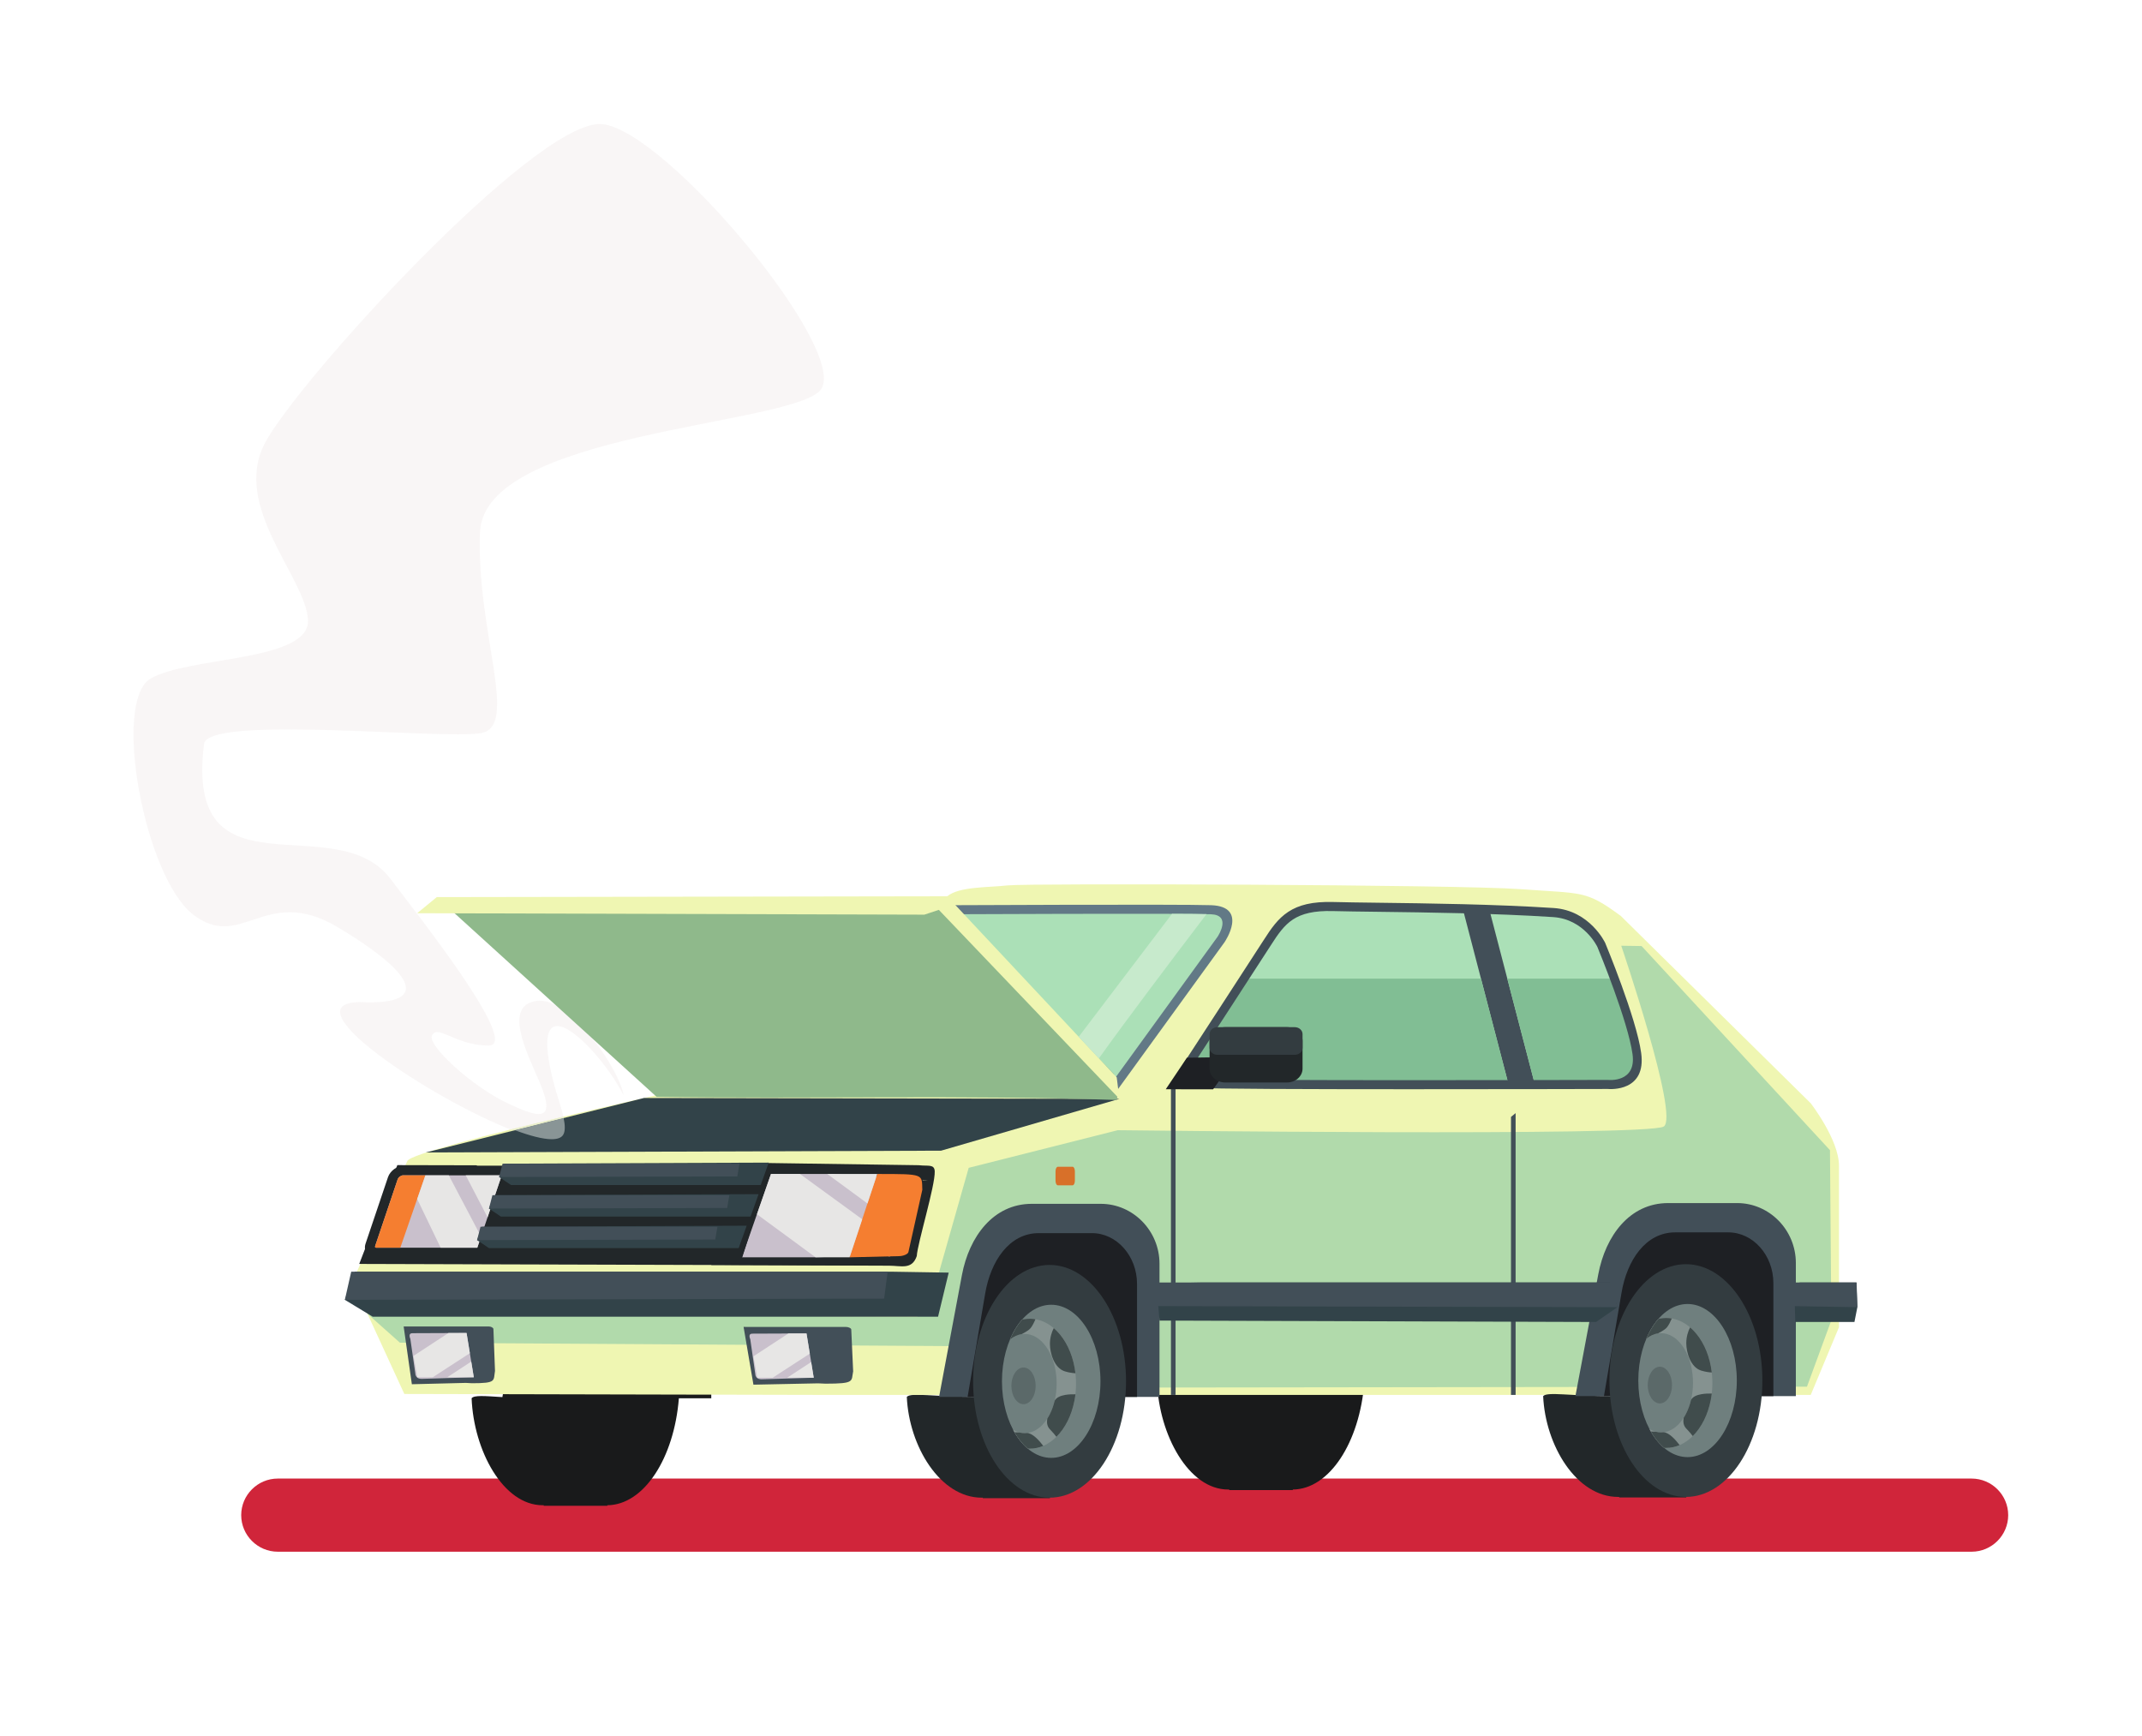
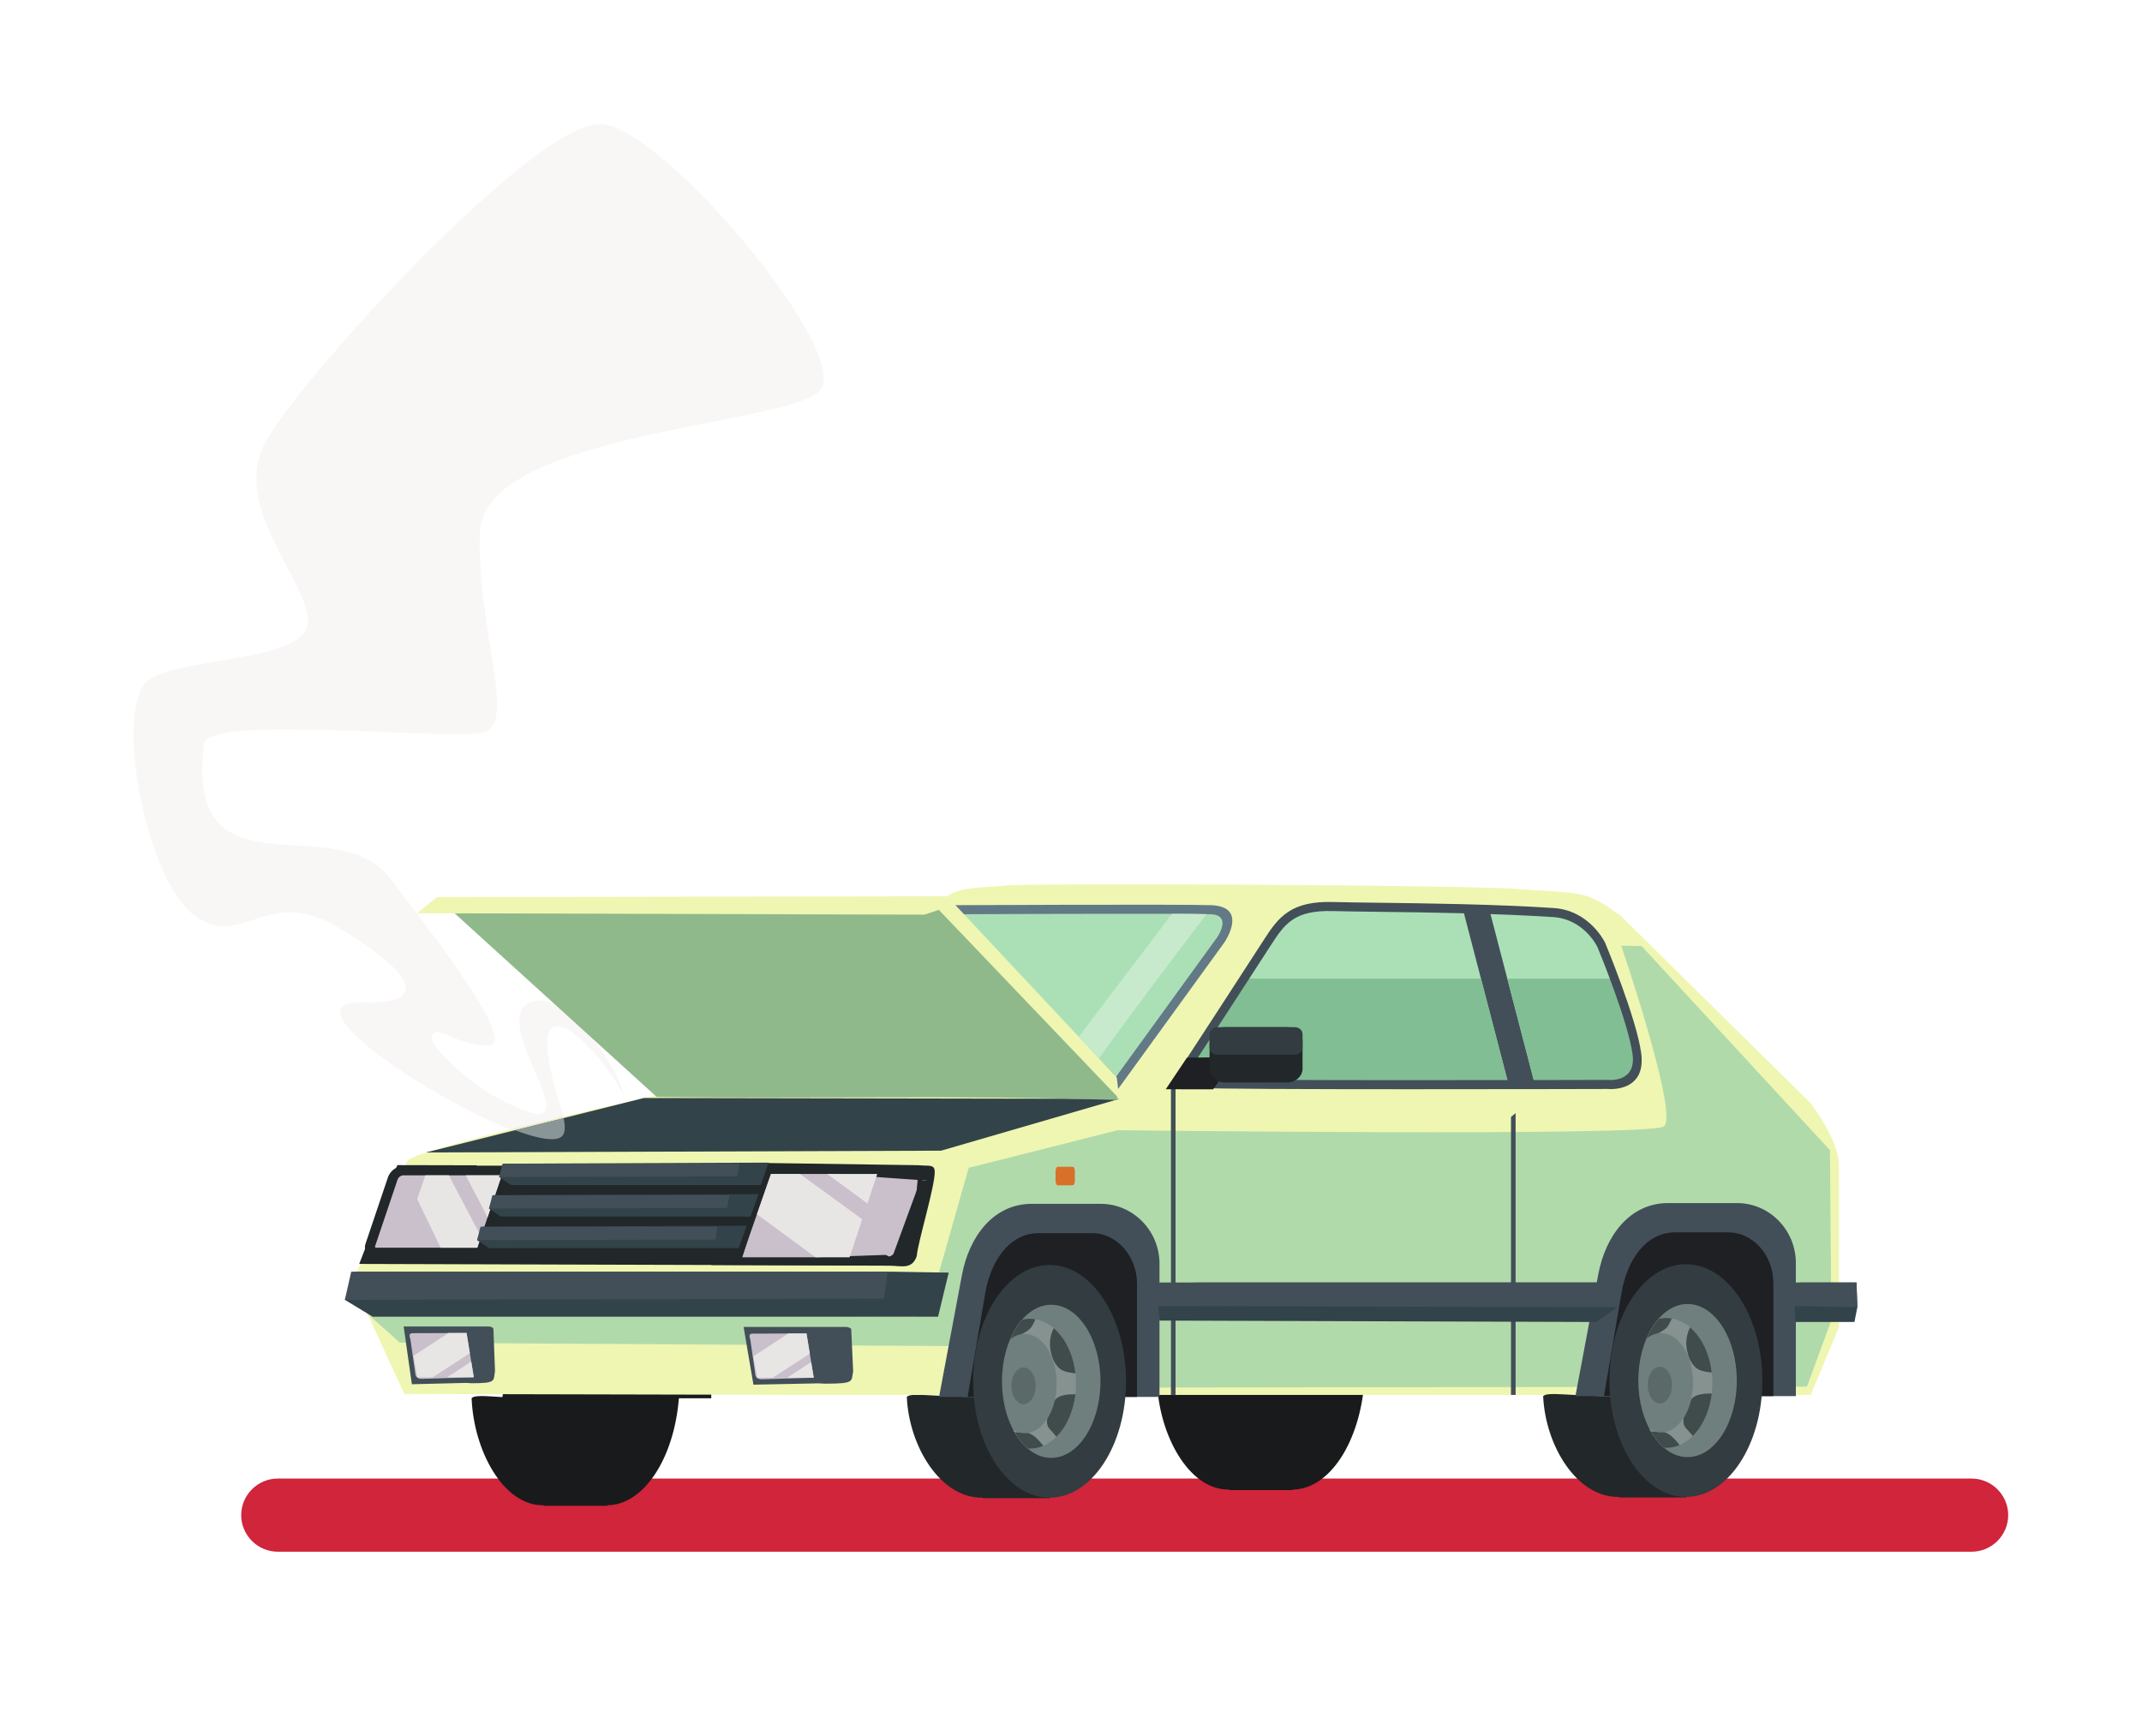
<svg xmlns="http://www.w3.org/2000/svg" width="1123" height="910" viewBox="0 0 1123 910" fill="none">
  <path fill-rule="evenodd" clip-rule="evenodd" d="M145.63 775.12H1033.67C1044.22 775.12 1052.85 783.748 1052.85 794.293C1052.85 804.84 1044.22 813.468 1033.67 813.468H145.63C135.084 813.468 126.457 804.84 126.457 794.293C126.457 783.748 135.084 775.12 145.63 775.12Z" fill="#D0253A" />
  <path fill-rule="evenodd" clip-rule="evenodd" d="M622.768 724.175C613.366 723.608 607.934 723.087 606.621 724.788C607.704 752.163 623.124 780.875 643.893 780.875C644.073 780.875 644.254 780.868 644.432 780.864V781.163H677.79V780.872C696.924 780.715 712.792 756.279 715.285 724.788H721.097H732.268V721.111V650.678C732.268 632.355 719.133 617.359 703.08 617.359H668.753C649.658 617.359 637.625 635.582 634.034 656.99L631.334 673.086L626.958 699.186L622.768 724.175" fill="#191A1B" />
  <path fill-rule="evenodd" clip-rule="evenodd" d="M263.399 732.412C253.998 731.845 248.567 731.322 247.254 733.024C248.337 760.398 263.755 789.11 284.525 789.11C284.706 789.11 284.885 789.102 285.063 789.1V789.398H318.422V789.108C337.555 788.95 353.423 764.514 355.917 733.024H361.73H372.901V729.345V658.913C372.901 640.589 359.766 625.594 343.711 625.594H309.385C290.29 625.594 278.257 643.817 274.666 665.225L271.967 681.322L267.591 707.42L263.399 732.412" fill="#191A1B" />
  <path fill-rule="evenodd" clip-rule="evenodd" d="M511.719 732.307C489.821 732.307 477.537 729.854 475.418 732.307C476.559 758.096 492.817 785.147 514.717 785.147C514.907 785.147 515.095 785.139 515.283 785.136V785.419H550.458V663.13L541.154 676.303L538.203 691.822C538.015 691.819 511.91 732.307 511.719 732.307Z" fill="#222729" />
  <path fill-rule="evenodd" clip-rule="evenodd" d="M849.772 480.199L949.332 578.385C949.332 578.385 964.138 597.496 964.138 611.145C964.138 624.795 964.138 695.773 964.138 695.773L949.332 731.263H793.15H430.422L211.978 730.769L184.816 671.709L213.559 608.621C216.678 601.773 375.822 567.087 375.822 567.087L496.579 469.863C503.028 464.672 517.858 465.336 528.334 464.157C538.812 462.977 764.638 463.703 797.284 466.132C829.93 468.563 831.266 466.549 849.772 480.199" fill="#EFF6B2" />
  <path fill-rule="evenodd" clip-rule="evenodd" d="M507.862 612.217L489.619 676.449L480.93 690.284L192.648 688.738L209.654 703.881L497.334 705.669L503.106 727.534L947.347 726.958L960.134 692.118L959.41 602.966L860.646 495.952L849.975 495.793C849.975 495.793 880.467 585.232 872.276 590.566C864.087 595.902 586.019 592.493 586.019 592.493L507.862 612.217" fill="#B1DAAB" />
  <path fill-rule="evenodd" clip-rule="evenodd" d="M698.969 475.241C677.848 474.657 672.024 482.271 664.387 494.208C656.749 506.145 622.755 558.285 622.755 558.285C622.755 558.285 618.964 566.757 629.025 567.912C639.085 569.067 842.961 568.507 842.961 568.507C842.961 568.507 860.645 570.432 858.164 552.335C855.684 534.236 839.507 495.343 839.507 495.343C839.507 495.343 832.053 479.555 814.429 478.399C772.312 475.639 720.089 475.828 698.969 475.241Z" fill="#ABE0B7" />
  <path fill-rule="evenodd" clip-rule="evenodd" d="M592.698 561.472L637.326 496.432C637.326 496.432 654.088 478.836 638.914 476.91C637.446 476.724 635.035 476.588 631.89 476.499C602.536 475.663 492.218 476.987 492.218 476.987L375.82 567.087L579.632 565.372C579.632 565.372 588.626 567.256 592.698 561.472" fill="#ABE0B7" />
  <path fill-rule="evenodd" clip-rule="evenodd" d="M577.771 574.61L638.341 491.084V491.086C639.017 490.055 645.555 479.68 634.815 479.284C619.301 478.714 493.354 479.304 492.991 479.306L492.973 474.558C493.335 474.556 619.442 473.964 634.978 474.536C654.746 475.263 642.075 493.816 642.041 493.868L641.987 493.952L581.418 577.478L577.771 574.61" fill="#627986" />
  <path fill-rule="evenodd" clip-rule="evenodd" d="M188.336 662.604L471.7 663.448L485.448 612.423L407.995 611.97L394.573 617.383L257.125 616.282L249.68 610.892L208.312 610.802L188.336 662.604" fill="#222729" />
  <path fill-rule="evenodd" clip-rule="evenodd" d="M186.023 666.663H467.267L497.383 667.156L491.797 690.284H195.415L180.801 681.422L186.023 666.663Z" fill="#324349" />
  <path fill-rule="evenodd" clip-rule="evenodd" d="M463.534 680.79L465.381 666.662H184.135L180.801 681.421L463.534 680.79Z" fill="#424F58" />
  <path fill-rule="evenodd" clip-rule="evenodd" d="M501.473 683.597L496.859 708.184L492.332 732.307H607.897V728.841V662.485C607.897 645.223 594.048 631.095 577.12 631.095H540.925C520.792 631.095 508.105 648.264 504.319 668.431L501.473 683.597" fill="#424F58" />
  <path fill-rule="evenodd" clip-rule="evenodd" d="M514.316 690.988L510.769 711.844L507.289 732.307H596.118V729.367V673.077C596.118 658.433 585.473 646.451 572.462 646.451H544.641C529.165 646.451 519.413 661.013 516.504 678.121L514.316 690.988" fill="#1E2024" />
  <path fill-rule="evenodd" clip-rule="evenodd" d="M766.965 476.68H780.773L804.706 568.53H790.898L766.965 476.68Z" fill="#424F58" />
  <path fill-rule="evenodd" clip-rule="evenodd" d="M211.807 613.619H266.623L252.111 656.613H197.295C194.828 656.613 193.43 654.783 194.186 652.541L205.948 617.692C206.706 615.452 209.342 613.619 211.807 613.619" fill="#C9C0CC" />
  <path fill-rule="evenodd" clip-rule="evenodd" d="M263.045 616.14H211.393C210.832 616.14 210.213 616.382 209.668 616.773C209.112 617.174 208.67 617.708 208.48 618.273L196.717 653.121C196.674 653.252 196.648 653.373 196.638 653.482C196.621 653.67 196.649 653.812 196.713 653.9C196.765 653.97 196.869 654.03 197.014 654.064V654.073C197.072 654.085 197.173 654.094 197.316 654.094H250.233L263.045 616.14ZM211.829 611.097H270.2L275.542 616.381L254.64 657.194L253.985 659.136H251.892H196.881C196.38 659.136 195.873 659.074 195.372 658.958L195.369 658.968C194.04 658.66 192.973 657.953 192.26 656.97C191.556 656.004 191.216 654.8 191.33 653.482C191.373 652.989 191.48 652.48 191.654 651.96L203.417 617.11C203.982 615.437 205.194 613.93 206.69 612.854C208.197 611.77 210.032 611.097 211.829 611.097" fill="#222729" />
  <path fill-rule="evenodd" clip-rule="evenodd" d="M550.263 785.146C528.183 785.146 510.172 757.738 510.172 724.137C510.172 690.536 528.183 663.129 550.263 663.129C572.343 663.129 590.353 690.536 590.353 724.137C590.353 757.738 572.343 785.146 550.263 785.146Z" fill="#333C40" />
  <path fill-rule="evenodd" clip-rule="evenodd" d="M551.125 764.276C536.901 764.276 525.301 746.246 525.301 724.138C525.301 702.031 536.901 684 551.125 684C565.35 684 576.95 702.031 576.95 724.138C576.95 746.246 565.35 764.276 551.125 764.276Z" fill="#6F7F7E" />
  <path fill-rule="evenodd" clip-rule="evenodd" d="M470.377 662.493L388.223 662.037L403.868 612.542H477.968C482.819 612.542 481.957 614.338 481.245 616.596L477.632 658.157C476.917 660.416 475.229 662.493 470.377 662.493" fill="#C9C0CC" />
  <path fill-rule="evenodd" clip-rule="evenodd" d="M388.958 659.135H427.71L464.073 657.873C465.148 657.873 465.664 658.98 466.602 658.6C467.585 658.205 468.289 657.689 468.477 657.157L482.325 619.352C482.357 619.264 482.36 619.153 482.337 619.023C482.314 618.881 486.614 619.052 486.533 619.005C486.46 618.965 481.965 618.663 481.79 618.643C481.702 618.633 485.885 618.896 485.612 618.896L436.986 615.444H404.212L388.958 659.135ZM466.102 663.527L372.848 663.156L385.321 617.315L393.608 609.639H398.444L481.726 610.848C486.552 611.449 489.906 610.113 490.057 614.072C490.344 621.532 481.014 651.831 480.637 658.495C478.09 665.8 472.5 663.527 466.102 663.527" fill="#222729" />
-   <path fill-rule="evenodd" clip-rule="evenodd" d="M209.874 654.095L218.722 628.579L223.037 616.14H211.393C210.831 616.14 210.213 616.383 209.667 616.773C209.111 617.175 208.67 617.708 208.479 618.273L204.994 628.6L196.717 653.121C196.674 653.252 196.647 653.373 196.638 653.483C196.621 653.671 196.649 653.812 196.713 653.9C196.765 653.971 196.869 654.031 197.014 654.064V654.073L197.315 654.095H209.874" fill="#F57E30" />
-   <path fill-rule="evenodd" clip-rule="evenodd" d="M455.141 629.82L445.414 659.135L471.311 658.519C472.385 658.519 473.498 658.283 474.423 657.903C475.391 657.507 476.077 656.992 476.245 656.459L483.551 623.732C483.239 615.444 484.815 615.444 459.911 615.444L455.141 629.82" fill="#F57E30" />
+   <path fill-rule="evenodd" clip-rule="evenodd" d="M209.874 654.095L218.722 628.579L223.037 616.14H211.393C210.831 616.14 210.213 616.383 209.667 616.773C209.111 617.175 208.67 617.708 208.479 618.273L204.994 628.6L196.717 653.121C196.674 653.252 196.647 653.373 196.638 653.483C196.621 653.671 196.649 653.812 196.713 653.9C196.765 653.971 196.869 654.031 197.014 654.064V654.073L197.315 654.095H209.874" class="404-fara" />
+   <path fill-rule="evenodd" clip-rule="evenodd" d="M455.141 629.82L445.414 659.135L471.311 658.519C472.385 658.519 473.498 658.283 474.423 657.903C475.391 657.507 476.077 656.992 476.245 656.459L483.551 623.732C483.239 615.444 484.815 615.444 459.911 615.444L455.141 629.82" class="404-fara" />
  <path fill-rule="evenodd" clip-rule="evenodd" d="M241.821 628.544L235.288 616.14H223.037L218.723 628.579L231.015 654.095H250.233L252.204 648.255L241.821 628.544" fill="#E7E6E5" />
  <path fill-rule="evenodd" clip-rule="evenodd" d="M244.164 616.14L250.608 628.53L255.615 638.152L258.865 628.518L263.044 616.14H244.164Z" fill="#E7E6E5" />
  <path fill-rule="evenodd" clip-rule="evenodd" d="M396.848 636.544L427.59 659.135H445.417L452.037 639.187L439.605 630.137L419.417 615.444H404.214L396.848 636.544Z" fill="#E7E6E5" />
  <path fill-rule="evenodd" clip-rule="evenodd" d="M433.73 615.444L453.713 630.127L454.78 630.911L455.141 629.82L459.912 615.444H433.73Z" fill="#E7E6E5" />
  <path fill-rule="evenodd" clip-rule="evenodd" d="M553.971 725.307C553.971 719.298 552.659 713.766 550.458 709.36C548.027 704.498 544.511 701.012 540.474 699.78C539.425 699.462 538.342 699.294 537.233 699.294C536.099 699.294 534.991 699.47 533.921 699.804C532.347 700.294 530.854 701.127 529.477 702.248C529.826 701.416 530.194 700.603 530.582 699.815C532.071 696.783 533.831 694.088 535.807 691.822C537.141 691.503 538.51 691.338 539.907 691.338C543.689 691.338 547.269 692.555 550.458 694.726C552.411 696.056 554.218 697.743 555.835 699.727C560.925 705.971 564.138 715.154 564.138 725.391C564.138 728.48 563.845 731.472 563.297 734.319C561.449 743.9 556.699 751.803 550.458 756.055C547.269 758.226 543.689 759.444 539.907 759.444C539.533 759.444 539.159 759.431 538.789 759.407C535.841 756.91 533.238 753.546 531.127 749.535C533.019 750.688 535.078 751.319 537.233 751.319C542.61 751.319 547.397 747.378 550.458 741.252C551.499 739.17 552.339 736.838 552.938 734.319C553.605 731.512 553.971 728.475 553.971 725.307" fill="#859290" />
  <path fill-rule="evenodd" clip-rule="evenodd" d="M536.61 736.131C533.105 736.131 530.242 731.807 530.242 726.506C530.242 721.204 533.105 716.882 536.61 716.882C540.12 716.882 542.98 721.204 542.98 726.506C542.98 731.807 540.12 736.131 536.61 736.131Z" fill="#5B6969" />
  <path fill-rule="evenodd" clip-rule="evenodd" d="M554.574 611.664H562.347C563.003 611.664 563.537 612.754 563.537 614.089V618.954C563.537 620.289 563.003 621.381 562.347 621.381H554.574C553.919 621.381 553.383 620.289 553.383 618.954V614.089C553.383 612.754 553.919 611.664 554.574 611.664Z" fill="#D87029" />
  <path fill-rule="evenodd" clip-rule="evenodd" d="M259.001 626.568L397.704 626.021L393.502 637.781H262.602L256.352 633.575L259.001 626.568" fill="#324349" />
  <path fill-rule="evenodd" clip-rule="evenodd" d="M381.24 633.276L382.381 626.568H258.168L256.352 633.574L381.24 633.276" fill="#424F58" />
  <path fill-rule="evenodd" clip-rule="evenodd" d="M252.761 643.108L391.465 642.561L387.263 654.318H256.363L250.113 650.113L252.761 643.108Z" fill="#324349" />
  <path fill-rule="evenodd" clip-rule="evenodd" d="M375 649.813L376.143 643.108H251.928L250.113 650.113L375 649.813Z" fill="#424F58" />
  <path fill-rule="evenodd" clip-rule="evenodd" d="M264.32 610.035L403.024 609.488L398.821 621.247H267.923L261.672 617.04L264.32 610.035" fill="#324349" />
  <path fill-rule="evenodd" clip-rule="evenodd" d="M386.559 616.739L387.701 610.035H263.488L261.672 617.04L386.559 616.739" fill="#424F58" />
  <path fill-rule="evenodd" clip-rule="evenodd" d="M792.18 585.524V731.263H794.602V583.547L792.18 585.524Z" fill="#424F58" />
  <path fill-rule="evenodd" clip-rule="evenodd" d="M613.902 570.336V731.263H616.324V568.153L613.902 570.336" fill="#424F58" />
  <path fill-rule="evenodd" clip-rule="evenodd" d="M555.099 732.307C554.143 732.799 553.381 733.452 552.938 734.319C552.339 736.838 551.499 739.17 550.458 741.252C550.031 742.107 549.57 742.919 549.079 743.684C548.709 745.819 548.977 747.791 550.458 749.311C551.825 750.711 552.967 752.076 553.861 753.232C558.409 748.723 561.802 742.07 563.295 734.319C563.425 733.656 563.538 732.986 563.638 732.307C563.689 731.96 563.735 731.612 563.779 731.263L563.817 730.947C562.182 730.908 560.277 730.962 558.499 731.263C557.258 731.475 556.078 731.804 555.099 732.307" fill="#404C4C" />
  <path fill-rule="evenodd" clip-rule="evenodd" d="M550.457 704.596C550.457 709.36 552.712 717.222 558.306 718.924C560.402 719.561 562.288 719.824 563.825 719.906C562.904 711.901 559.996 704.832 555.834 699.726C554.786 698.442 553.66 697.281 552.465 696.262C551.348 698.392 550.457 701.241 550.457 704.596" fill="#404C4C" />
  <path fill-rule="evenodd" clip-rule="evenodd" d="M535.654 699.408C537.622 698.385 539.49 697.254 540.262 696.32C541.261 695.11 542.196 693.177 542.868 691.588C541.897 691.422 540.909 691.337 539.908 691.337C539.361 691.337 538.82 691.361 538.281 691.413C537.457 691.488 536.645 691.622 535.846 691.813C533.356 694.666 531.205 698.196 529.508 702.224C530.488 701.428 531.526 700.781 532.61 700.298C533.04 700.108 533.477 699.942 533.921 699.804C534.489 699.626 535.066 699.493 535.654 699.408" fill="#404C4C" />
  <path fill-rule="evenodd" clip-rule="evenodd" d="M546.965 757.974C544.911 755.27 541.535 751.472 538.619 751.229C538.16 751.289 537.697 751.318 537.231 751.318C536.289 751.318 535.365 751.197 534.468 750.965C533.532 750.921 532.652 750.888 531.883 750.862C533.856 754.289 536.201 757.19 538.819 759.408C539.179 759.43 539.543 759.442 539.906 759.442C542.36 759.442 544.732 758.93 546.965 757.974" fill="#404C4C" />
  <path fill-rule="evenodd" clip-rule="evenodd" d="M845.34 731.909C823.442 731.909 811.158 729.456 809.039 731.909C810.18 757.7 826.439 784.749 848.339 784.749C848.53 784.749 848.718 784.741 848.906 784.739V785.021H884.08V662.733L874.778 675.904L871.826 691.424C871.638 691.421 845.531 731.909 845.34 731.909" fill="#222729" />
  <path fill-rule="evenodd" clip-rule="evenodd" d="M835.094 683.2L830.481 707.788L825.953 731.909H941.52V728.444V662.088C941.52 644.825 927.67 630.699 910.742 630.699H874.549C854.416 630.699 841.728 647.865 837.941 668.036L835.094 683.2" fill="#424F58" />
  <path fill-rule="evenodd" clip-rule="evenodd" d="M847.937 690.589L844.391 711.447L840.91 731.909H929.741V728.969V672.68C929.741 658.037 919.095 646.052 906.083 646.052H878.263C862.789 646.052 853.035 660.616 850.125 677.724L847.937 690.589" fill="#1E2024" />
  <path fill-rule="evenodd" clip-rule="evenodd" d="M883.882 784.749C861.804 784.749 843.793 757.344 843.793 723.74C843.793 690.138 861.804 662.733 883.882 662.733C905.962 662.733 923.973 690.138 923.973 723.74C923.973 757.344 905.962 784.749 883.882 784.749" fill="#333C40" />
  <path fill-rule="evenodd" clip-rule="evenodd" d="M884.746 763.879C870.522 763.879 858.922 745.848 858.922 723.74C858.922 701.634 870.522 683.603 884.746 683.603C898.971 683.603 910.571 701.634 910.571 723.74C910.571 745.848 898.971 763.879 884.746 763.879Z" fill="#6F7F7E" />
  <path fill-rule="evenodd" clip-rule="evenodd" d="M887.594 724.91C887.594 718.9 886.282 713.368 884.08 708.963C881.65 704.099 878.134 700.615 874.096 699.382C873.047 699.064 871.964 698.896 870.854 698.896C869.72 698.896 868.614 699.072 867.542 699.407C865.968 699.896 864.478 700.73 863.098 701.852C863.448 701.018 863.818 700.206 864.204 699.419C865.692 696.384 867.454 693.691 869.43 691.424C870.762 691.107 872.131 690.94 873.53 690.94C877.312 690.94 880.891 692.159 884.08 694.328C886.034 695.659 887.84 697.346 889.458 699.33C894.547 705.572 897.76 714.756 897.76 724.994C897.76 728.083 897.467 731.075 896.918 733.922C895.07 743.503 890.322 751.406 884.08 755.656C880.891 757.828 877.312 759.047 873.53 759.047C873.155 759.047 872.782 759.034 872.411 759.01C869.462 756.512 866.86 753.151 864.75 749.138C866.64 750.291 868.7 750.922 870.854 750.922C876.232 750.922 881.019 746.98 884.08 740.855C885.122 738.774 885.962 736.438 886.56 733.922C887.227 731.115 887.594 728.08 887.594 724.91" fill="#859290" />
  <path fill-rule="evenodd" clip-rule="evenodd" d="M870.234 735.733C866.727 735.733 863.867 731.408 863.867 726.108C863.867 720.808 866.727 716.484 870.234 716.484C873.743 716.484 876.602 720.808 876.602 726.108C876.602 731.408 873.743 735.733 870.234 735.733Z" fill="#5B6969" />
  <path fill-rule="evenodd" clip-rule="evenodd" d="M888.721 731.91C887.765 732.399 887.001 733.055 886.559 733.924C885.961 736.438 885.121 738.774 884.079 740.855C883.653 741.708 883.191 742.522 882.699 743.286C882.33 745.42 882.598 747.394 884.079 748.912C885.446 750.314 886.589 751.679 887.481 752.835C892.029 748.327 895.422 741.672 896.917 733.924C897.045 733.26 897.158 732.588 897.258 731.91C897.31 731.563 897.357 731.216 897.399 730.867L897.438 730.55C895.803 730.511 893.897 730.567 892.121 730.867C890.878 731.078 889.699 731.407 888.721 731.91" fill="#404C4C" />
  <path fill-rule="evenodd" clip-rule="evenodd" d="M884.078 704.198C884.078 708.963 886.331 716.826 891.927 718.527C894.023 719.164 895.907 719.427 897.446 719.51C896.525 711.504 893.615 704.435 889.455 699.33C888.407 698.046 887.281 696.884 886.085 695.866C884.969 697.995 884.078 700.844 884.078 704.198Z" fill="#404C4C" />
  <path fill-rule="evenodd" clip-rule="evenodd" d="M869.272 699.011C871.241 697.989 873.109 696.857 873.881 695.923C874.88 694.712 875.814 692.78 876.485 691.191C875.514 691.025 874.528 690.94 873.526 690.94C872.978 690.94 872.438 690.965 871.9 691.015C871.077 691.092 870.264 691.225 869.464 691.416C866.974 694.269 864.824 697.797 863.125 701.828C864.105 701.031 865.144 700.384 866.228 699.901C866.658 699.711 867.096 699.545 867.538 699.407C868.108 699.229 868.685 699.096 869.272 699.011" fill="#404C4C" />
  <path fill-rule="evenodd" clip-rule="evenodd" d="M880.585 757.579C878.532 754.874 875.156 751.075 872.24 750.834C871.781 750.892 871.319 750.922 870.851 750.922C869.911 750.922 868.988 750.802 868.088 750.57C867.153 750.524 866.273 750.491 865.504 750.467C867.477 753.895 869.823 756.795 872.439 759.011C872.8 759.034 873.163 759.047 873.527 759.047C875.981 759.047 878.352 758.532 880.585 757.579" fill="#404C4C" />
  <path fill-rule="evenodd" clip-rule="evenodd" d="M973.225 672.347H943.789L940.637 672.78L941.222 693.036H972.241L973.771 685.275L973.225 672.347" fill="#324349" />
  <path fill-rule="evenodd" clip-rule="evenodd" d="M940.24 684.721L940.02 672.346H973.377L973.772 685.274L940.24 684.721" fill="#424F58" />
  <path fill-rule="evenodd" clip-rule="evenodd" d="M843.952 672.347H629.256L606.266 672.78L607.899 692.295L836.782 693.036L847.938 685.275L843.952 672.347" fill="#324349" />
  <path fill-rule="evenodd" clip-rule="evenodd" d="M606.615 684.721L605.039 672.346H845.091L847.936 685.274L606.615 684.721" fill="#424F58" />
  <path fill-rule="evenodd" clip-rule="evenodd" d="M493.378 603.232L586.871 576.057L337.607 575.614L223.254 604.169L493.378 603.232" fill="#324349" />
  <path fill-rule="evenodd" clip-rule="evenodd" d="M790.9 568.531L776.443 513.049H652.196C639.563 532.505 622.755 558.285 622.755 558.285C622.755 558.285 618.964 566.757 629.025 567.912C639.088 569.067 842.96 568.507 842.96 568.507C842.96 568.507 860.645 570.432 858.164 552.333C856.783 542.253 851.151 525.719 846.433 513.049H790.251L804.707 568.531H790.9" fill="#81BE94" />
  <path fill-rule="evenodd" clip-rule="evenodd" d="M675.406 478.018C680.828 474.451 687.96 472.562 699.022 472.868C704.843 473.03 712.966 473.131 722.576 473.252C748.092 473.572 784.048 474.024 814.574 476.024C833.518 477.267 841.522 494.224 841.544 494.272L841.599 494.403C841.644 494.515 857.907 533.607 860.426 551.998C863.21 572.296 844.372 571.015 842.863 570.882C838.783 570.894 638.834 571.432 628.775 570.278C615.552 568.76 620.659 557.339 620.672 557.307L620.751 557.123L620.87 556.944C620.966 556.794 654.86 504.81 662.483 492.895C666.455 486.687 669.971 481.592 675.406 478.018V478.018ZM698.915 477.618C688.858 477.339 682.516 478.963 677.838 482.042C673.174 485.108 669.956 489.791 666.292 495.52C658.904 507.066 627.058 555.919 624.774 559.422C624.434 560.327 623.067 564.834 629.276 565.547C639.251 566.692 842.378 566.134 842.96 566.134H843.059L843.158 566.142C843.2 566.147 857.972 567.752 855.903 552.668C853.543 535.439 838.479 498.854 837.47 496.415H837.467C837.448 496.372 830.591 481.842 814.287 480.774C783.706 478.77 747.92 478.319 722.522 478C712.859 477.88 704.694 477.776 698.915 477.618" fill="#424F58" />
  <path fill-rule="evenodd" clip-rule="evenodd" d="M428.929 725.204L395.008 725.9L389.844 695.616L443.42 695.624C444.092 695.624 444.764 695.772 445.304 696.011C445.868 696.259 446.242 696.58 446.292 696.914L447.29 718.924C446.221 724.115 448.418 725.376 432.822 725.376L428.929 725.204" fill="#424F58" />
  <path fill-rule="evenodd" clip-rule="evenodd" d="M399.295 723.087L426.618 722.247L422.83 699.038L394.442 699.151C392.291 699.151 392.992 701.168 393.375 702.219L396.075 721.072C396.459 722.123 397.247 723.087 399.295 723.087" fill="#C9C0CC" />
  <path fill-rule="evenodd" clip-rule="evenodd" d="M395.004 711.038L413.359 699.038H422.829L424.559 709.635L417.144 714.443L405.105 722.247H397.028L395.004 711.038Z" fill="#E7E6E5" />
  <path fill-rule="evenodd" clip-rule="evenodd" d="M412.707 722.247L424.636 714.447L425.274 714.031L425.368 714.61L426.615 722.247H412.707Z" fill="#E7E6E5" />
  <path fill-rule="evenodd" clip-rule="evenodd" d="M244.21 724.971L215.932 725.668L211.625 695.384L256.289 695.391C256.85 695.391 257.41 695.539 257.86 695.777C258.33 696.025 258.642 696.348 258.684 696.68L259.517 718.693C258.625 723.883 260.457 725.144 247.456 725.144L244.21 724.971" fill="#424F58" />
  <path fill-rule="evenodd" clip-rule="evenodd" d="M221.072 722.854L248.396 722.013L244.607 698.804L216.219 698.919C214.068 698.919 214.77 700.936 215.152 701.985L217.852 720.84C218.236 721.889 219.026 722.854 221.072 722.854Z" fill="#C9C0CC" />
  <path fill-rule="evenodd" clip-rule="evenodd" d="M216.781 710.806L235.136 698.804H244.607L246.337 709.403L238.921 714.208L226.883 722.014H218.807L216.781 710.806" fill="#E7E6E5" />
  <path fill-rule="evenodd" clip-rule="evenodd" d="M234.488 722.014L246.419 714.214L247.055 713.799L247.151 714.378L248.398 722.014H234.488Z" fill="#E7E6E5" />
  <path opacity="0.5" d="M268.644 592.509C225.765 575.951 151.332 526.179 188.288 525.349C190.16 525.434 191.917 525.475 193.561 525.475C227.389 525.475 213.36 507.737 177.116 486.098C167.21 480.185 159.041 478.231 151.928 478.231C145.024 478.231 139.116 480.07 133.574 481.909C128.034 483.746 122.861 485.585 117.434 485.585C112.426 485.585 107.201 484.021 101.266 479.447C75.84 459.854 58.61 367.569 78.981 355.729C99.351 343.887 163.3 347.022 161.474 324.553C159.652 302.085 121.732 265.406 138.732 232.609C155.536 200.19 278.848 65.005 314.446 65.005C314.86 65.005 315.257 65.022 315.646 65.059C349.572 68.254 448.2 186.899 429.64 205.053C411.081 223.206 253.64 226.887 251.649 279.049C249.66 331.21 272.353 380.818 252.234 384.329C249.664 384.777 245.406 384.954 239.937 384.954C229.594 384.955 214.906 384.321 199.037 383.687C183.17 383.053 166.12 382.419 151.058 382.419C126.803 382.419 107.701 384.062 106.966 389.998C96.689 473.037 176.01 422.309 204.893 460.95C217.122 477.313 273.414 547.903 256.3 548.101C256.156 548.102 256.012 548.102 255.869 548.102C249.258 548.103 243.738 546.345 239.3 544.587C234.861 542.829 231.504 541.071 229.222 541.071C227.969 541.071 227.041 541.601 226.436 542.954C224.198 547.949 246.981 569.45 266.756 578.682C273.322 581.749 278.842 584.015 282.349 584.015C287.245 584.015 288.221 579.602 282.66 566.783C275.545 550.383 264.164 527.45 281.081 524.721C281.692 524.622 282.314 524.574 282.945 524.574C300.317 524.574 324.785 560.851 326.956 574.226C319.416 559.178 301.226 537.909 292.186 537.909C286.564 537.909 284.482 546.135 290.709 569.211C292.152 574.558 294.373 580.767 295.526 585.994C286.424 588.154 277.312 590.355 268.644 592.509" fill="#F3EDED" />
  <path d="M269.984 592.5C269.48 592.312 268.98 592.121 268.465 591.923C277.133 589.769 286.245 587.568 295.348 585.408C295.401 585.649 295.453 585.891 295.501 586.129L269.984 592.5Z" fill="#EAEFCC" />
  <path d="M289.252 597.216C284.639 597.216 277.898 595.46 269.984 592.5L295.502 586.129C296.28 589.928 296.427 593.14 295.194 595.017C294.203 596.526 292.14 597.216 289.252 597.216" fill="#899596" />
  <path fill-rule="evenodd" clip-rule="evenodd" d="M499.627 476.903L583.98 562.974C583.98 562.974 587.483 576.73 584.863 576.64C505.931 573.96 424.024 576.191 344.277 575.034L229 470.296L479.603 471.887C479.603 471.887 493.324 470.152 499.627 476.903" fill="#8FB98B" />
  <path fill-rule="evenodd" clip-rule="evenodd" d="M484.607 479.502L492.216 476.987L586.868 576.058L585.48 564.811L496.576 469.863L228.999 470.296L218.715 478.746L484.607 479.502" fill="#EFF6B2" />
  <path fill-rule="evenodd" clip-rule="evenodd" d="M611.18 571.025L622.272 554.494L648.15 554.125L635.996 571.066L611.18 571.025Z" fill="#1E2024" />
  <path fill-rule="evenodd" clip-rule="evenodd" d="M674.743 538.48H642.31C637.826 538.48 634.156 541.739 634.156 545.721V560.239C634.156 564.221 637.826 567.481 642.31 567.481H674.743C679.228 567.481 682.895 564.221 682.895 560.239V545.721C682.895 541.739 679.228 538.48 674.743 538.48Z" fill="#222729" />
  <path fill-rule="evenodd" clip-rule="evenodd" d="M678.819 538.48H638.235C635.994 538.48 634.156 540.11 634.156 542.1V549.359C634.156 551.351 635.994 552.98 638.235 552.98H678.819C681.062 552.98 682.895 551.351 682.895 549.359V542.1C682.895 540.11 681.062 538.48 678.819 538.48Z" fill="#333C40" />
  <path fill-rule="evenodd" clip-rule="evenodd" d="M614.453 479.068L565.551 543.524L576.133 554.828C589.916 535.488 615.191 502.029 632.54 479.223C628.765 479.145 622.419 479.096 614.453 479.068" fill="#C7EACC" />
  <path fill-rule="evenodd" clip-rule="evenodd" d="M603.617 599.831L603.508 599.638L603.617 599.831Z" fill="#EFEDB9" />
</svg>
